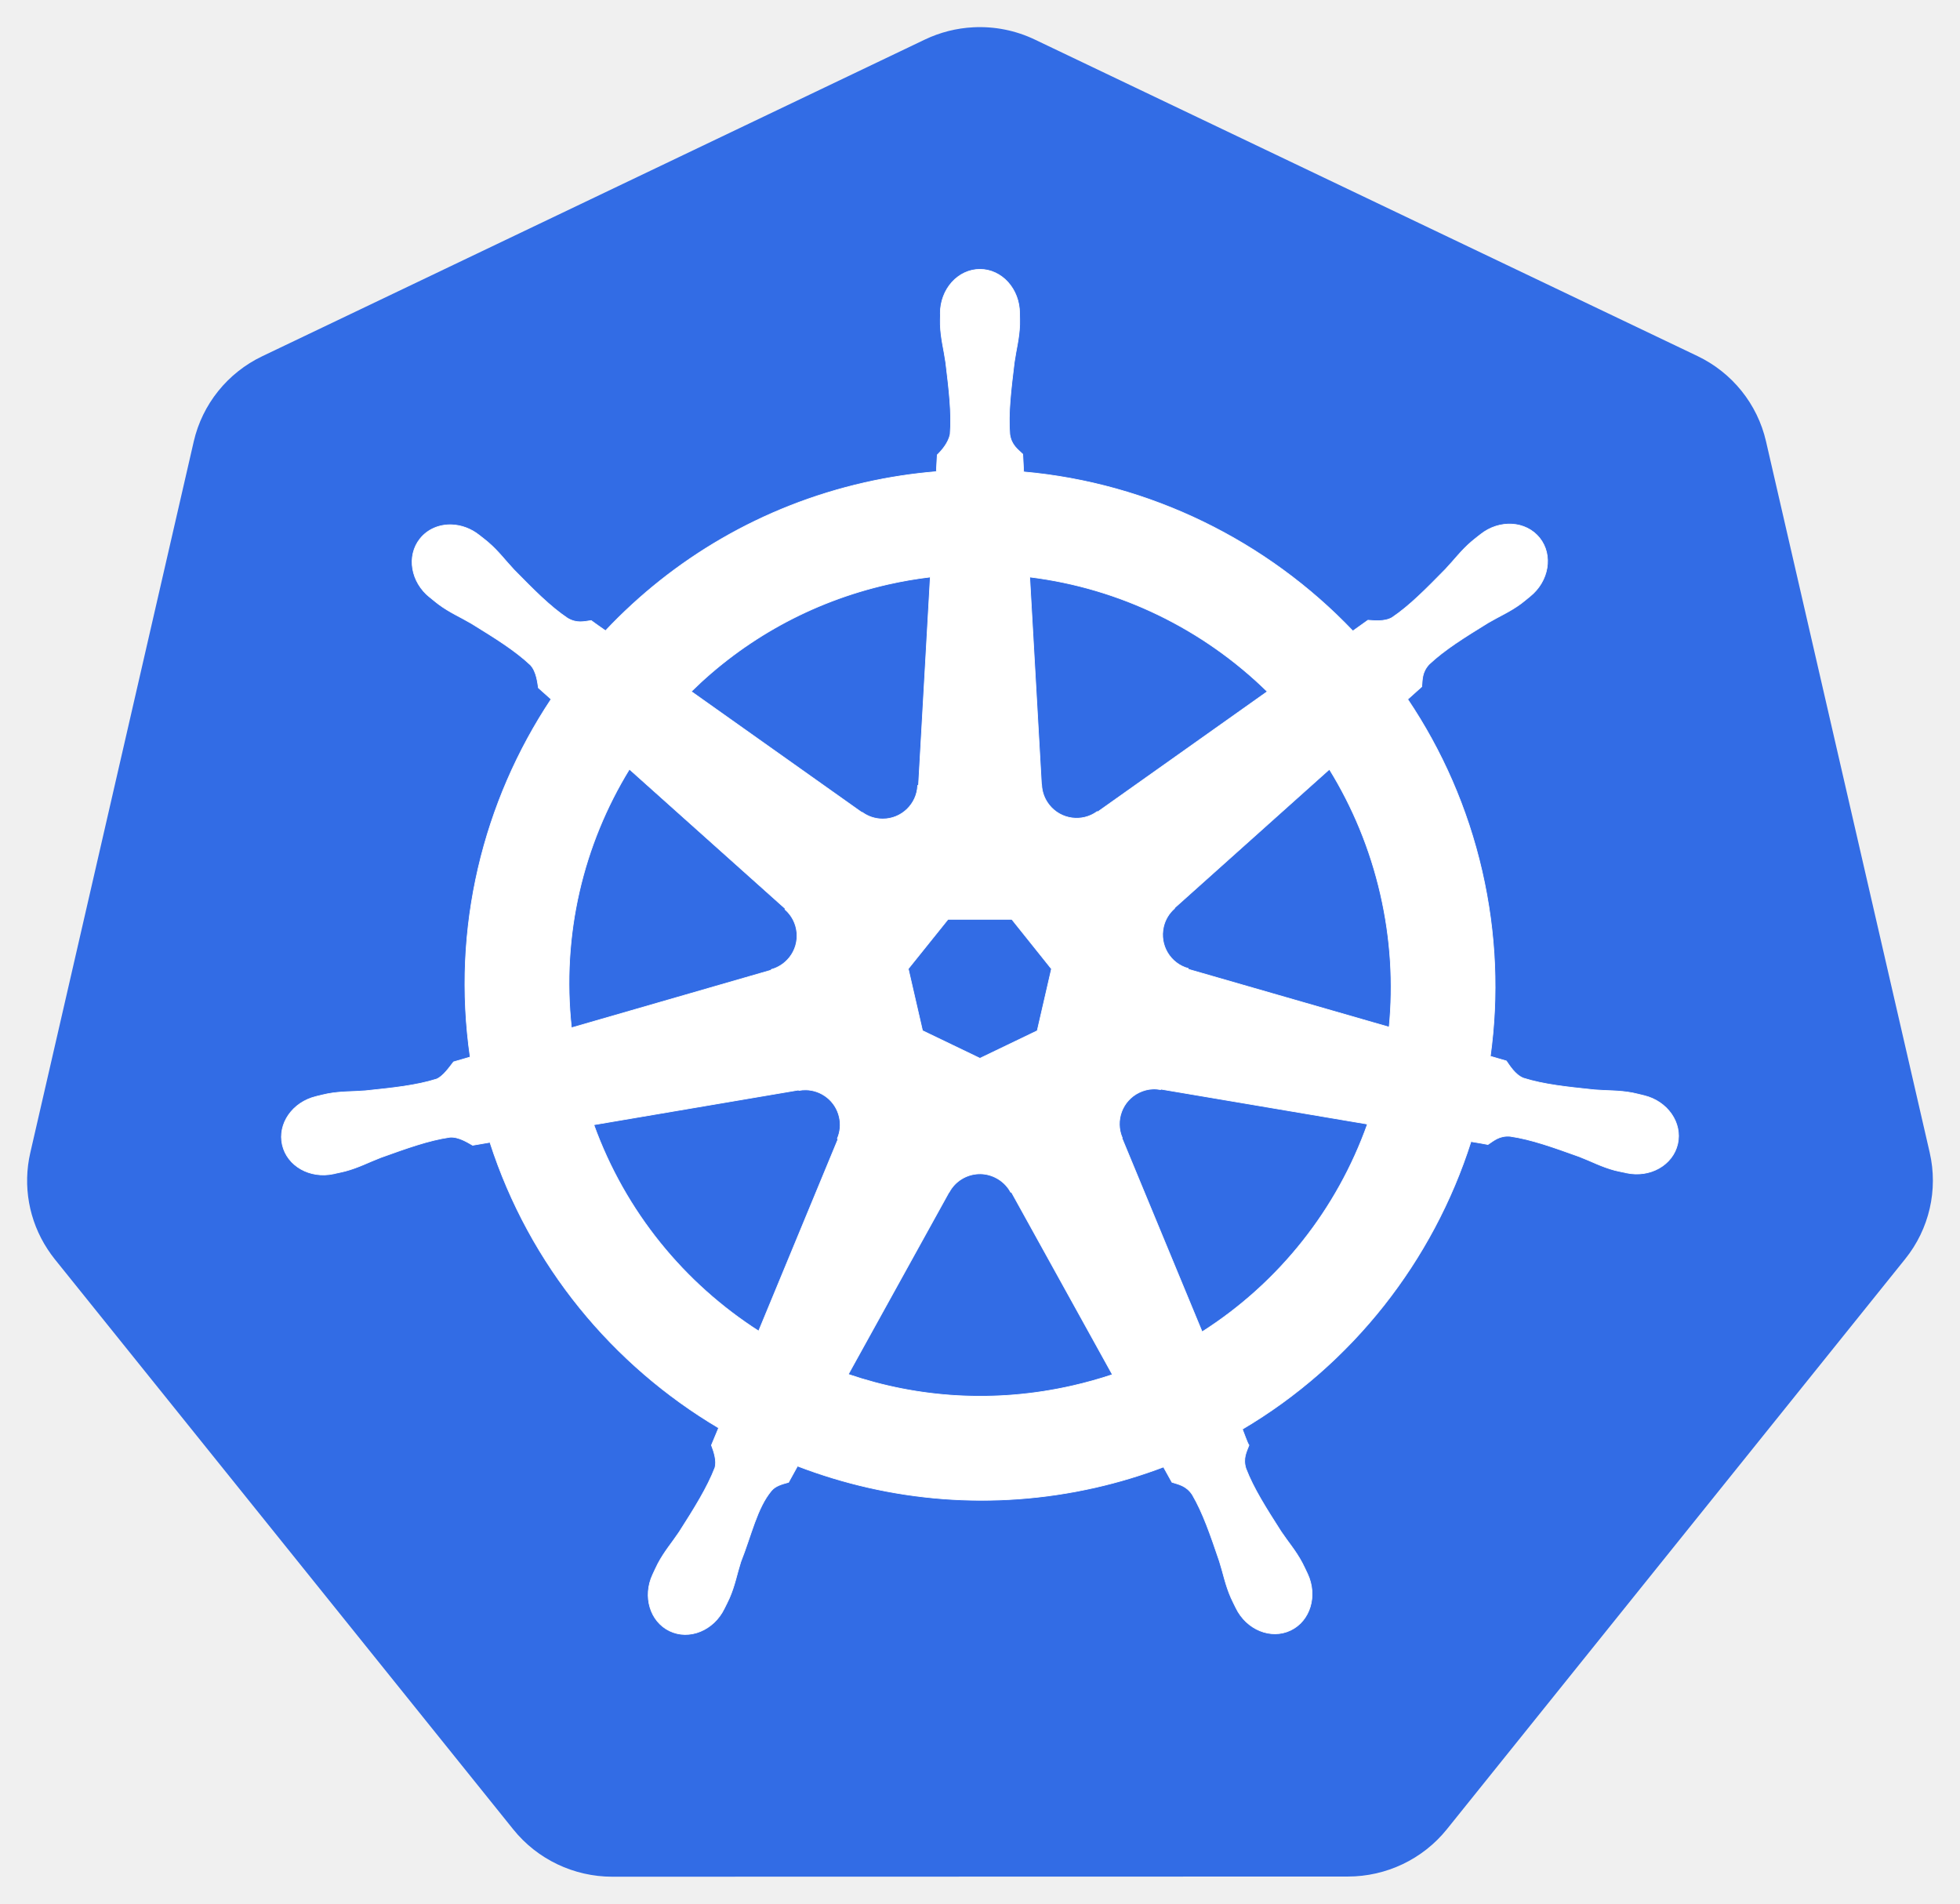
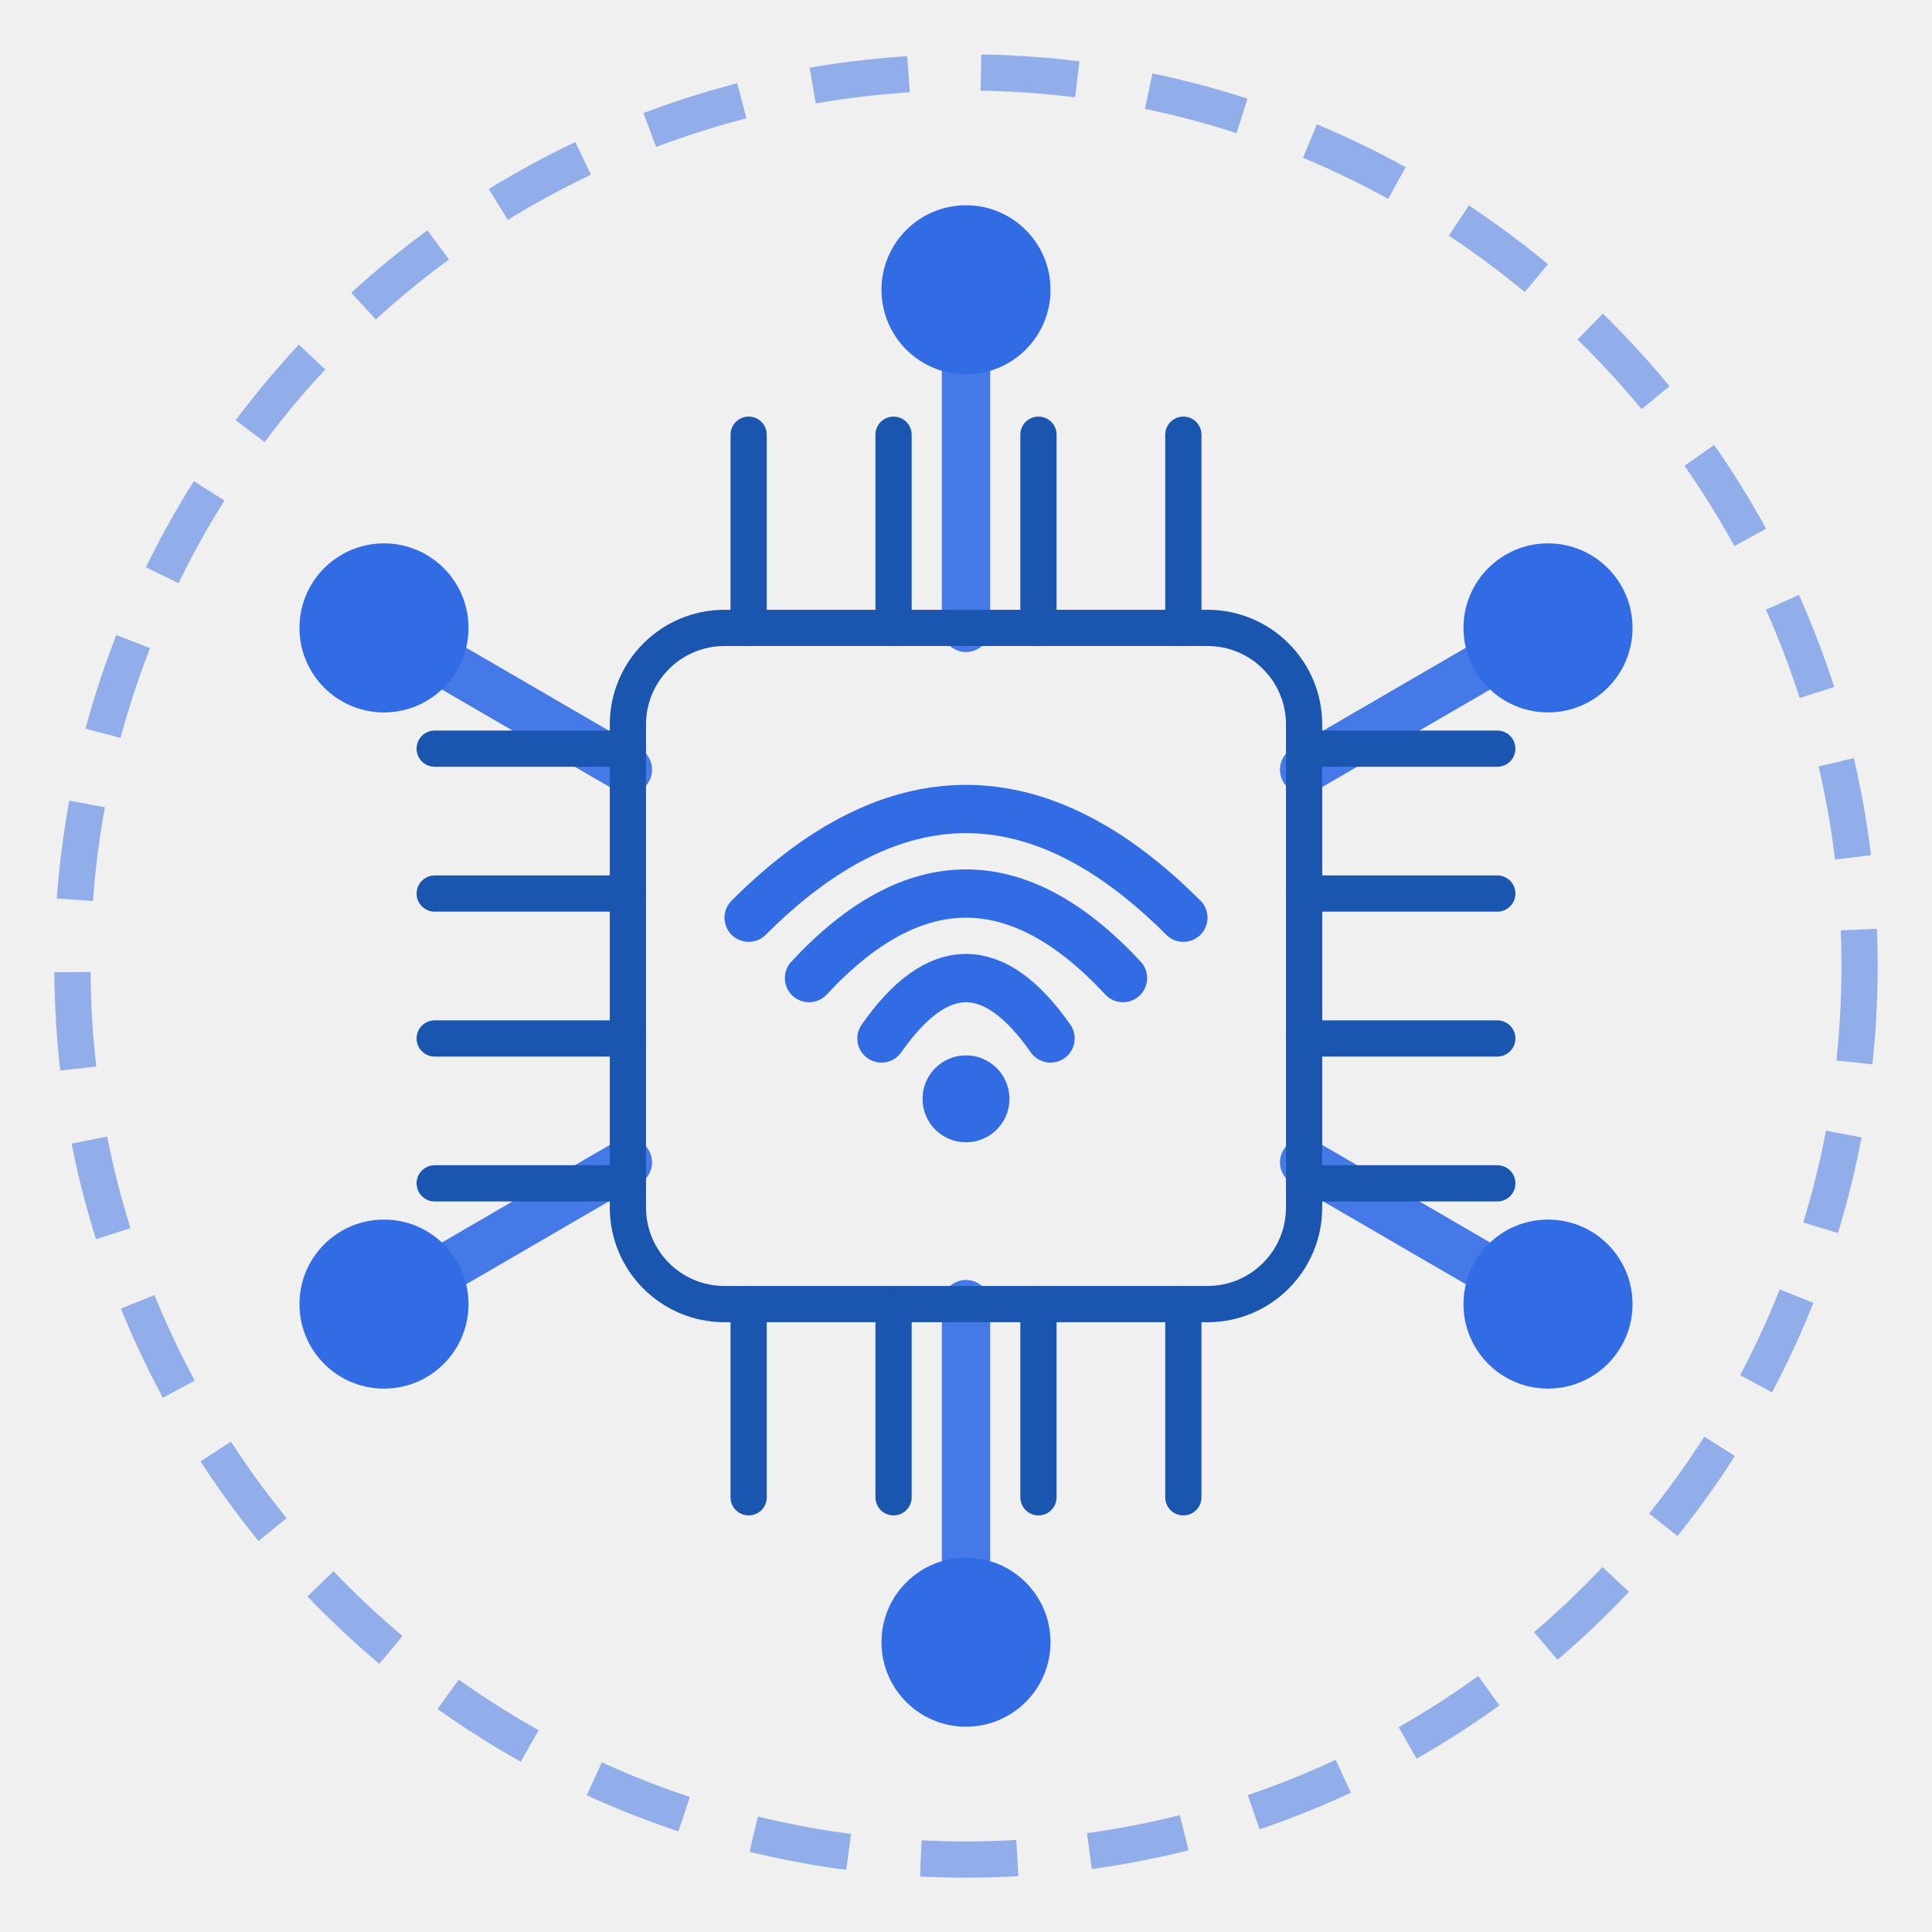
- <svg xmlns="http://www.w3.org/2000/svg" width="722.846" height="701.966" id="svg2" version="1.1">
-   <defs id="defs4" />
-   <g id="layer1" transform="translate(-6.326094,-174.7524)">
-     <g id="g3052">
-       <path style="fill:#326ce5;fill-opacity:1;stroke:#ffffff;stroke-width:0;stroke-miterlimit:4;stroke-opacity:1;stroke-dasharray:none" d="m 365.312,184.812 a 46.725,46.342 0 0 0 -17.906,4.531 l -244.344,116.75 a 46.725,46.342 0 0 0 -25.281,31.438 L 17.5,599.781 A 46.725,46.342 0 0 0 23.844,635.312 46.725,46.342 0 0 0 26.5,639 l 169.125,210.281 a 46.725,46.342 0 0 0 36.531,17.438 L 503.375,866.656 A 46.725,46.342 0 0 0 539.906,849.25 L 708.969,638.938 A 46.725,46.342 0 0 0 718,599.719 l -60.375,-262.25 a 46.725,46.342 0 0 0 -25.281,-31.438 l -244.375,-116.688 A 46.725,46.342 0 0 0 365.312,184.812 z" id="path3055" />
-       <path id="path3059" d="m 367.734,274.06 c -8.077,8.2e-4 -14.626,7.276 -14.625,16.25 1e-5,0.138 0.028,0.269 0.031,0.406 -0.012,1.219 -0.071,2.688 -0.031,3.75 0.193,5.176 1.321,9.137 2,13.906 1.23,10.207 2.261,18.667 1.625,26.531 -0.619,2.965 -2.803,5.677 -4.75,7.562 l -0.344,6.188 c -8.777,0.727 -17.612,2.059 -26.438,4.062 -37.975,8.622 -70.67,28.183 -95.562,54.594 -1.615,-1.102 -4.441,-3.129 -5.281,-3.75 -2.611,0.353 -5.25,1.158 -8.688,-0.844 -6.545,-4.406 -12.506,-10.487 -19.719,-17.812 -3.305,-3.504 -5.698,-6.841 -9.625,-10.219 -0.892,-0.767 -2.253,-1.805 -3.25,-2.594 -3.07,-2.448 -6.691,-3.724 -10.188,-3.844 -4.496,-0.154 -8.824,1.604 -11.656,5.156 -5.035,6.315 -3.423,15.968 3.594,21.562 0.071,0.057 0.147,0.101 0.219,0.156 0.964,0.782 2.145,1.783 3.031,2.438 4.167,3.077 7.973,4.651 12.125,7.094 8.747,5.402 15.998,9.881 21.75,15.281 2.246,2.394 2.639,6.613 2.938,8.438 l 4.688,4.188 c -25.093,37.764 -36.707,84.409 -29.844,131.938 l -6.125,1.781 c -1.614,2.085 -3.895,5.365 -6.281,6.344 -7.525,2.37 -15.994,3.241 -26.219,4.312 -4.8,0.399 -8.942,0.161 -14.031,1.125 -1.12,0.212 -2.681,0.619 -3.906,0.906 -0.043,0.009 -0.082,0.022 -0.125,0.031 -0.067,0.015 -0.155,0.048 -0.219,0.062 -8.62,2.083 -14.158,10.006 -12.375,17.812 1.783,7.808 10.203,12.557 18.875,10.688 0.063,-0.014 0.153,-0.017 0.219,-0.031 0.098,-0.022 0.184,-0.07 0.281,-0.094 1.209,-0.265 2.724,-0.561 3.781,-0.844 5.003,-1.34 8.627,-3.308 13.125,-5.031 9.677,-3.471 17.692,-6.37 25.5,-7.5 3.261,-0.255 6.697,2.012 8.406,2.969 l 6.375,-1.094 c 14.67,45.483 45.414,82.245 84.344,105.312 l -2.656,6.375 c 0.957,2.475 2.013,5.825 1.3,8.269 -2.839,7.361 -7.701,15.131 -13.238,23.793 -2.681,4.002 -5.425,7.108 -7.844,11.688 -0.579,1.096 -1.316,2.779 -1.875,3.938 -3.759,8.042 -1.002,17.305 6.219,20.781 7.266,3.498 16.284,-0.191 20.188,-8.25 0.006,-0.011 0.026,-0.02 0.031,-0.031 0.004,-0.009 -0.004,-0.022 0,-0.031 0.556,-1.143 1.344,-2.644 1.812,-3.719 2.072,-4.747 2.762,-8.815 4.219,-13.406 3.87,-9.72 5.996,-19.919 11.323,-26.274 1.459,-1.74 3.837,-2.409 6.302,-3.07 l 3.312,-6 c 33.938,13.027 71.927,16.522 109.875,7.906 8.657,-1.966 17.014,-4.509 25.094,-7.562 0.931,1.651 2.661,4.826 3.125,5.625 2.506,0.815 5.24,1.236 7.469,4.531 3.985,6.809 6.711,14.864 10.031,24.594 1.457,4.591 2.178,8.659 4.25,13.406 0.472,1.082 1.256,2.605 1.812,3.75 3.895,8.085 12.942,11.787 20.219,8.281 7.22,-3.478 9.98,-12.74 6.219,-20.781 -0.559,-1.158 -1.327,-2.842 -1.906,-3.938 -2.419,-4.58 -5.163,-7.654 -7.844,-11.656 -5.537,-8.662 -10.13,-15.858 -12.969,-23.219 -1.187,-3.797 0.2,-6.158 1.125,-8.625 -0.554,-0.635 -1.739,-4.22 -2.438,-5.906 40.457,-23.888 70.299,-62.021 84.312,-106.062 1.892,0.297 5.182,0.879 6.25,1.094 2.2,-1.451 4.222,-3.344 8.188,-3.031 7.808,1.129 15.823,4.03 25.5,7.5 4.498,1.723 8.122,3.723 13.125,5.062 1.057,0.283 2.572,0.547 3.781,0.812 0.097,0.024 0.183,0.071 0.281,0.094 0.065,0.015 0.156,0.017 0.219,0.031 8.672,1.867 17.094,-2.879 18.875,-10.688 1.781,-7.807 -3.754,-15.732 -12.375,-17.812 -1.254,-0.285 -3.032,-0.769 -4.25,-1 -5.089,-0.964 -9.231,-0.726 -14.031,-1.125 -10.225,-1.071 -18.694,-1.943 -26.219,-4.312 -3.068,-1.19 -5.251,-4.841 -6.313,-6.344 l -5.906,-1.719 c 3.062,-22.154 2.237,-45.211 -3.062,-68.281 -5.348,-23.285 -14.8,-44.581 -27.406,-63.344 1.515,-1.377 4.376,-3.911 5.188,-4.656 0.237,-2.624 0.033,-5.376 2.75,-8.281 5.751,-5.401 13.003,-9.879 21.75,-15.281 4.152,-2.443 7.99,-4.017 12.156,-7.094 0.942,-0.696 2.229,-1.798 3.219,-2.594 7.015,-5.596 8.631,-15.248 3.594,-21.562 -5.037,-6.314 -14.797,-6.909 -21.812,-1.312 -0.999,0.791 -2.354,1.823 -3.25,2.594 -3.926,3.378 -6.351,6.714 -9.656,10.219 -7.212,7.326 -13.174,13.438 -19.719,17.844 -2.836,1.651 -6.99,1.08 -8.875,0.969 l -5.562,3.969 c -31.719,-33.261 -74.905,-54.525 -121.406,-58.656 -0.13,-1.949 -0.3,-5.471 -0.344,-6.531 -1.904,-1.822 -4.203,-3.377 -4.781,-7.312 -0.636,-7.864 0.426,-16.325 1.656,-26.531 0.679,-4.769 1.807,-8.73 2,-13.906 0.044,-1.177 -0.026,-2.884 -0.031,-4.156 -9.6e-4,-8.974 -6.548,-16.251 -14.625,-16.25 z m -18.312,113.438 -4.344,76.719 -0.312,0.156 c -0.291,6.863 -5.94,12.344 -12.875,12.344 -2.841,0 -5.463,-0.912 -7.594,-2.469 l -0.125,0.062 -62.906,-44.594 c 19.334,-19.011 44.063,-33.06 72.562,-39.531 5.206,-1.182 10.41,-2.059 15.594,-2.688 z m 36.656,0 c 33.273,4.092 64.045,19.159 87.625,42.25 l -62.5,44.312 -0.219,-0.094 c -5.547,4.052 -13.363,3.046 -17.688,-2.375 -1.771,-2.221 -2.701,-4.832 -2.812,-7.469 l -0.062,-0.031 z m -147.625,70.875 57.438,51.375 -0.062,0.312 c 5.184,4.507 5.949,12.328 1.625,17.75 -1.771,2.221 -4.142,3.711 -6.688,4.406 l -0.062,0.25 -73.625,21.25 c -3.747,-34.265 4.329,-67.574 21.375,-95.344 z m 258.156,0.031 c 8.534,13.833 14.997,29.282 18.844,46.031 3.801,16.548 4.755,33.067 3.188,49.031 l -74,-21.312 -0.062,-0.312 c -6.627,-1.811 -10.699,-8.552 -9.156,-15.312 0.632,-2.77 2.102,-5.113 4.094,-6.844 l -0.031,-0.156 57.125,-51.125 z m -140.656,55.312 23.531,0 14.625,18.281 -5.25,22.812 -21.125,10.156 -21.188,-10.188 -5.25,-22.812 z m 75.438,62.562 c 1,-0.051 1.996,0.04 2.969,0.219 l 0.125,-0.156 76.156,12.875 c -11.146,31.313 -32.473,58.44 -60.969,76.594 l -29.562,-71.406 0.094,-0.125 c -2.716,-6.31 0.002,-13.71 6.25,-16.719 1.6,-0.77 3.271,-1.197 4.938,-1.281 z m -127.906,0.312 c 5.812,0.082 11.025,4.115 12.375,10.031 0.632,2.77 0.325,5.514 -0.719,7.938 l 0.219,0.281 -29.25,70.688 c -27.347,-17.549 -49.129,-43.824 -60.781,-76.062 l 75.5,-12.812 0.125,0.156 c 0.845,-0.155 1.701,-0.23 2.531,-0.219 z m 63.781,30.969 c 2.024,-0.074 4.079,0.341 6.031,1.281 2.56,1.233 4.537,3.173 5.781,5.5 l 0.281,0 37.219,67.25 c -4.83,1.619 -9.796,3.003 -14.875,4.156 -28.465,6.463 -56.839,4.505 -82.531,-4.25 l 37.125,-67.125 0.062,0 c 2.228,-4.164 6.452,-6.649 10.906,-6.812 z" style="font-size:medium;font-style:normal;font-variant:normal;font-weight:normal;font-stretch:normal;text-indent:0;text-align:start;text-decoration:none;line-height:normal;letter-spacing:normal;word-spacing:normal;text-transform:none;direction:ltr;block-progression:tb;writing-mode:lr-tb;text-anchor:start;baseline-shift:baseline;color:#000000;fill:#ffffff;fill-opacity:1;stroke:#ffffff;stroke-width:0.25;stroke-miterlimit:4;stroke-opacity:1;stroke-dasharray:none;marker:none;visibility:visible;display:inline;overflow:visible;enable-background:accumulate;font-family:Sans;-inkscape-font-specification:Sans" />
-     </g>
+ <svg xmlns="http://www.w3.org/2000/svg" width="80" height="80" viewBox="0 0 80 80" fill="none">
+   <circle cx="40" cy="40" r="37" stroke="#326CE5" stroke-width="1.5" stroke-dasharray="4 3" opacity="0.5" />
+   <g stroke="#326CE5" stroke-width="2" stroke-linecap="round" opacity="0.9">
+     <line x1="40" y1="26" x2="40" y2="12" />
+     <line x1="54" y1="31.87" x2="64.1" y2="26" />
+     <line x1="54" y1="48.13" x2="64.1" y2="54" />
+     <line x1="40" y1="54" x2="40" y2="68" />
+     <line x1="26" y1="48.13" x2="15.9" y2="54" />
+     <line x1="26" y1="31.87" x2="15.9" y2="26" />
  </g>
+   <g fill="#326CE5">
+     <circle cx="40" cy="12" r="3.5" />
+     <circle cx="64.1" cy="26" r="3.5" />
+     <circle cx="64.1" cy="54" r="3.5" />
+     <circle cx="40" cy="68" r="3.5" />
+     <circle cx="15.9" cy="54" r="3.5" />
+     <circle cx="15.9" cy="26" r="3.5" />
+   </g>
+   <rect x="26" y="26" width="28" height="28" rx="4" fill="transparent" stroke="#1a56b0" stroke-width="1.5" />
+   <g stroke="#1a56b0" stroke-width="1.5" stroke-linecap="round">
+     <line x1="18" y1="31" x2="26" y2="31" />
+     <line x1="18" y1="37" x2="26" y2="37" />
+     <line x1="18" y1="43" x2="26" y2="43" />
+     <line x1="18" y1="49" x2="26" y2="49" />
+   </g>
+   <g stroke="#1a56b0" stroke-width="1.5" stroke-linecap="round">
+     <line x1="54" y1="31" x2="62" y2="31" />
+     <line x1="54" y1="37" x2="62" y2="37" />
+     <line x1="54" y1="43" x2="62" y2="43" />
+     <line x1="54" y1="49" x2="62" y2="49" />
+   </g>
+   <g stroke="#1a56b0" stroke-width="1.5" stroke-linecap="round">
+     <line x1="31" y1="18" x2="31" y2="26" />
+     <line x1="37" y1="18" x2="37" y2="26" />
+     <line x1="43" y1="18" x2="43" y2="26" />
+     <line x1="49" y1="18" x2="49" y2="26" />
+   </g>
+   <g stroke="#1a56b0" stroke-width="1.5" stroke-linecap="round">
+     <line x1="31" y1="54" x2="31" y2="62" />
+     <line x1="37" y1="54" x2="37" y2="62" />
+     <line x1="43" y1="54" x2="43" y2="62" />
+     <line x1="49" y1="54" x2="49" y2="62" />
+   </g>
+   <g fill="none" stroke="#326CE5" stroke-width="2" stroke-linecap="round">
+     <path d="M36.5 43 Q40 38 43.5 43" />
+     <path d="M33.5 40.5 Q40 33.5 46.5 40.5" />
+     <path d="M31 38 Q40 29 49 38" />
+   </g>
+   <circle cx="40" cy="45.5" r="1.8" fill="#326CE5" />
</svg>
